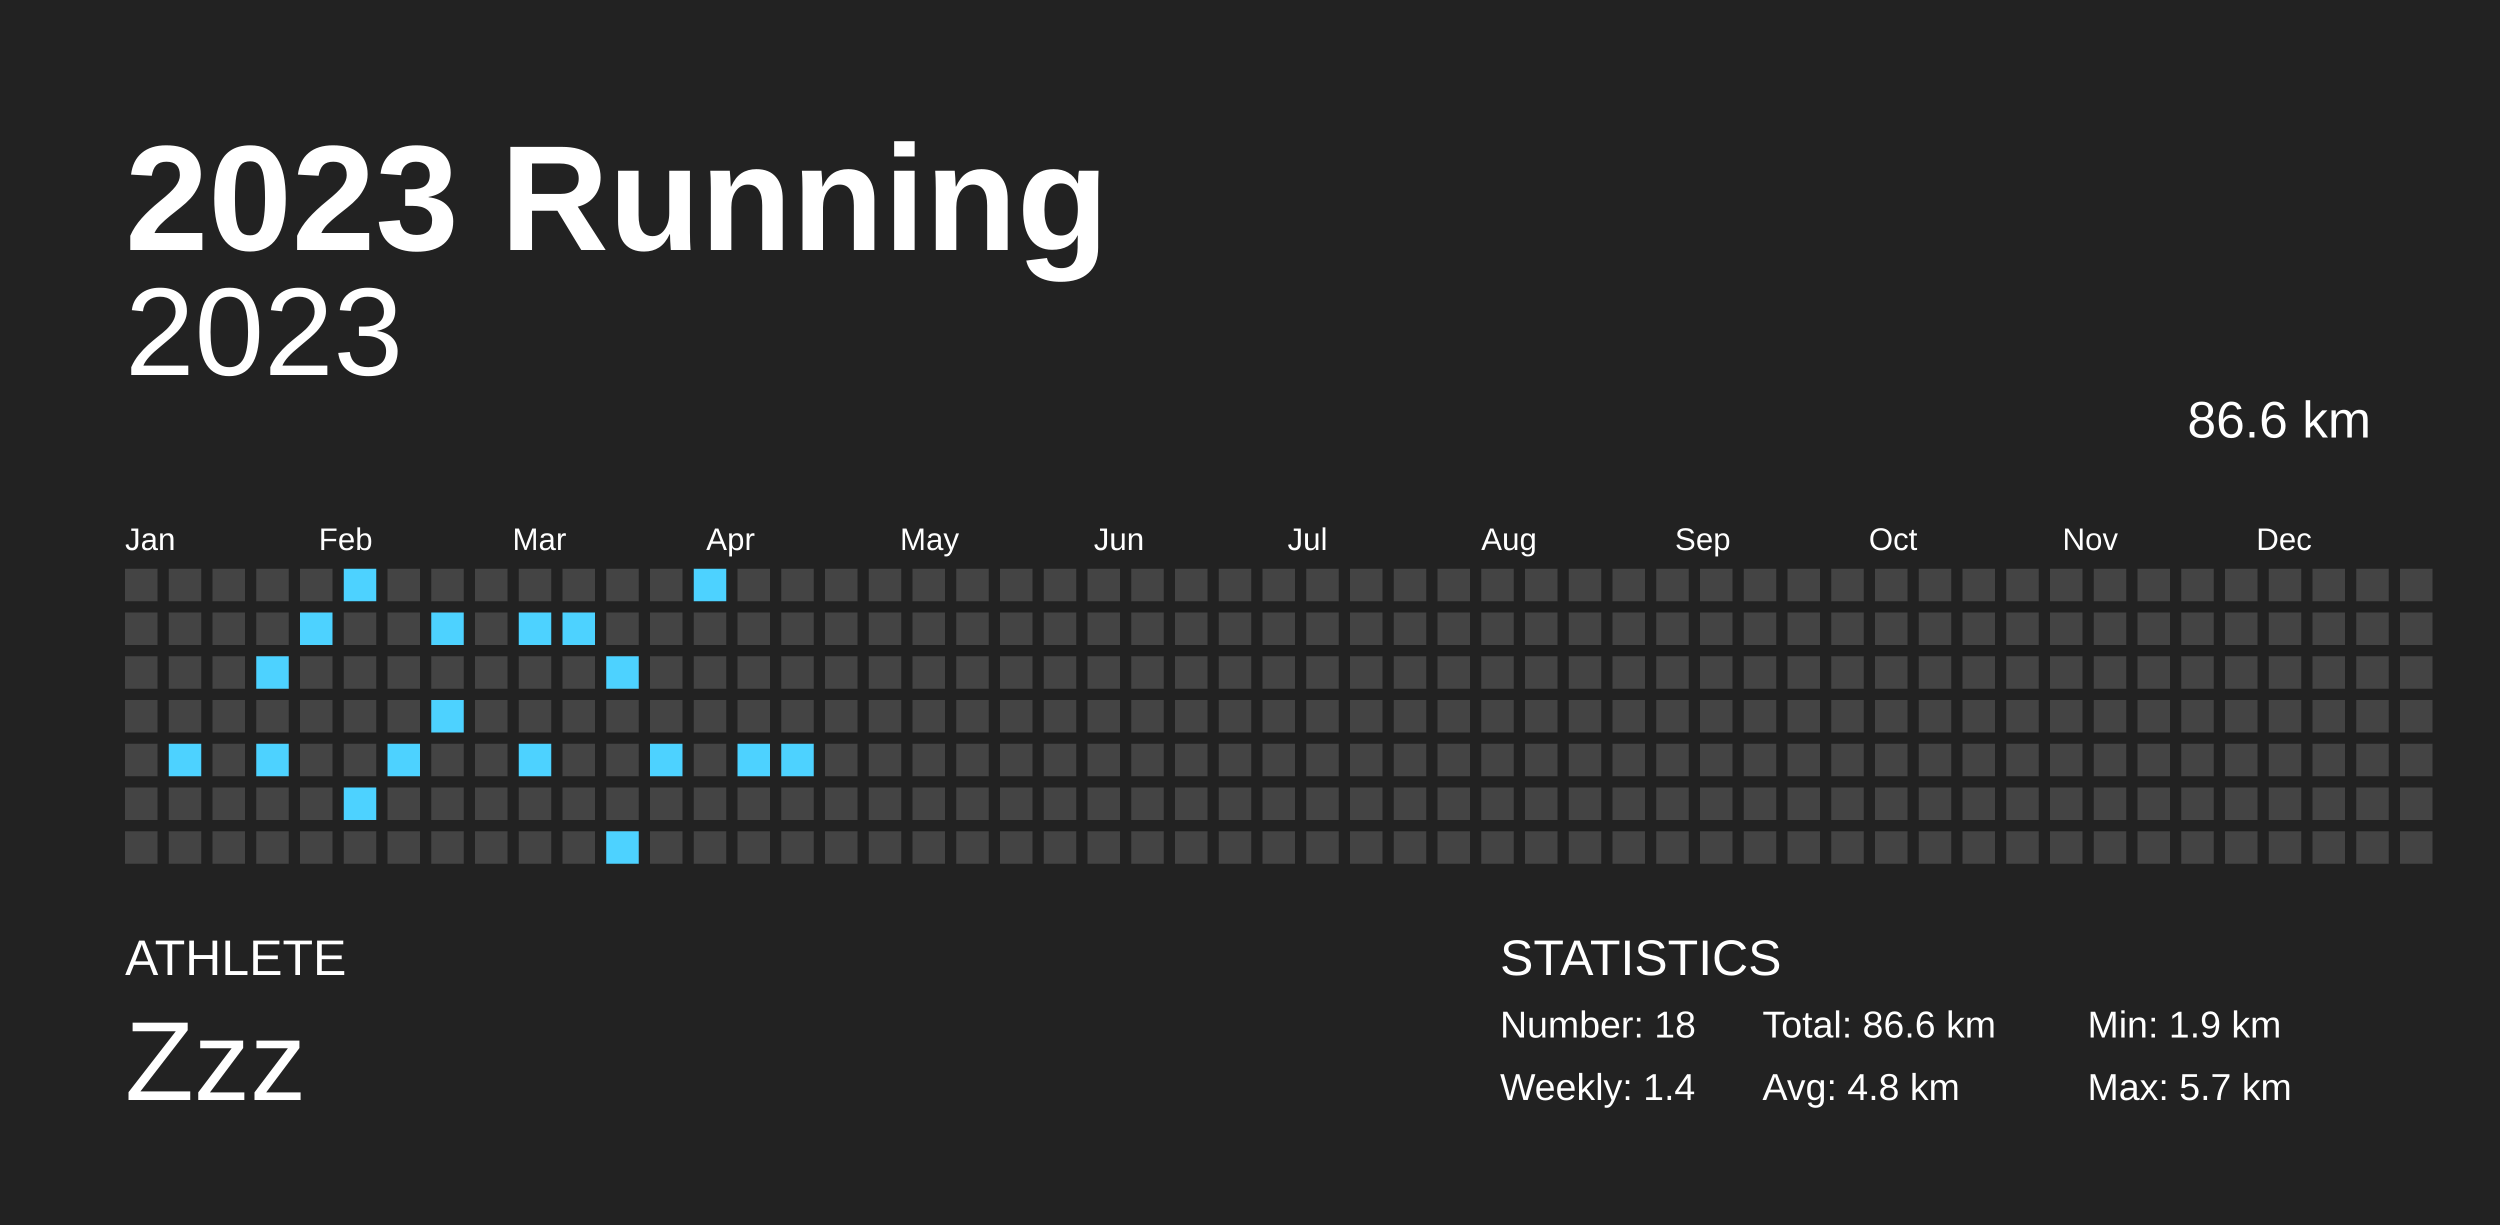
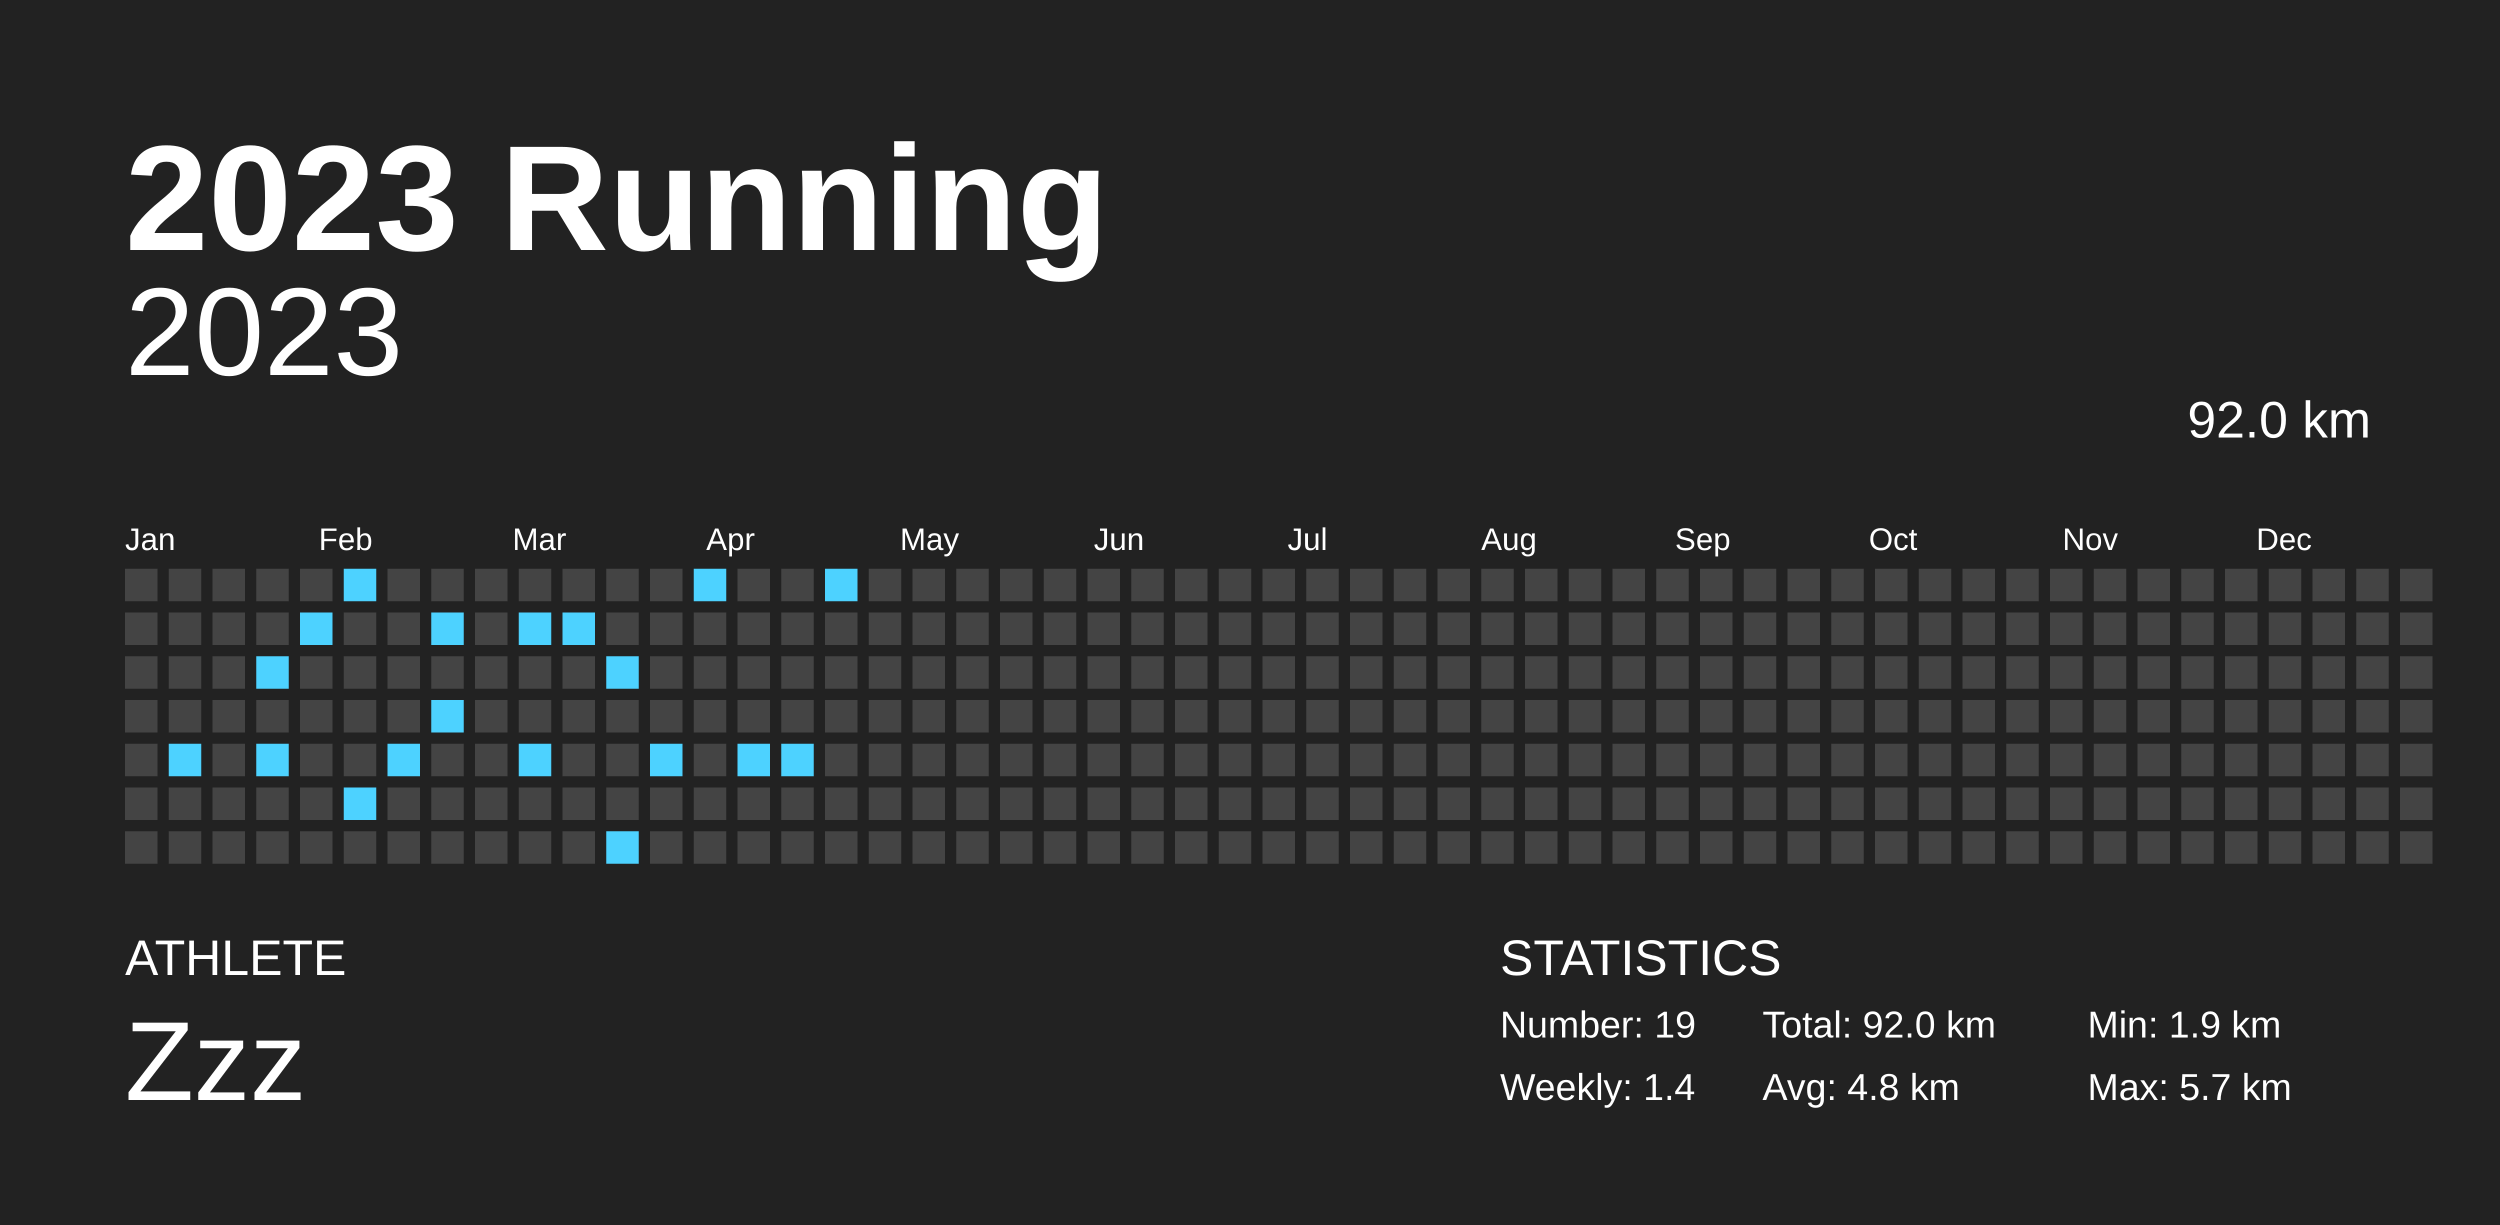
<svg xmlns="http://www.w3.org/2000/svg" baseProfile="full" height="98mm" version="1.1" viewBox="0,0,200,98" width="200mm">
  <defs />
  <rect fill="#222222" height="98" width="200" x="0" y="0" />
  <text fill="#FFFFFF" style="font-size:12px; font-family:Arial; font-weight:bold;" x="10" y="20">2023 Running</text>
  <text fill="#FFFFFF" style="font-size:4px; font-family:Arial" x="10" y="78">ATHLETE</text>
  <text fill="#FFFFFF" style="font-size:9px; font-family:Arial" x="10" y="88">Zzz</text>
  <text fill="#FFFFFF" style="font-size:4px; font-family:Arial" x="120" y="78">STATISTICS</text>
-   <text fill="#FFFFFF" style="font-size:3px; font-family:Arial" x="120" y="83">Number: 18</text>
+   <text fill="#FFFFFF" style="font-size:3px; font-family:Arial" x="120" y="83">Number: 19</text>
  <text fill="#FFFFFF" style="font-size:3px; font-family:Arial" x="120" y="88">Weekly: 1.4</text>
-   <text fill="#FFFFFF" style="font-size:3px; font-family:Arial" x="141" y="83">Total: 86.6 km</text>
+   <text fill="#FFFFFF" style="font-size:3px; font-family:Arial" x="141" y="83">Total: 92.0 km</text>
  <text fill="#FFFFFF" style="font-size:3px; font-family:Arial" x="141" y="88">Avg: 4.8 km</text>
  <text fill="#FFFFFF" style="font-size:3px; font-family:Arial" x="167" y="83">Min: 1.9 km</text>
  <text fill="#FFFFFF" style="font-size:3px; font-family:Arial" x="167" y="88">Max: 5.7 km</text>
  <text alignment-baseline="hanging" fill="#FFFFFF" style="font-size:10.0px; font-family:Arial;" x="10" y="30">2023</text>
-   <text alignment-baseline="hanging" fill="#FFFFFF" style="font-size:4.125px; font-family:Arial;" x="175" y="35">86.6 km</text>
+   <text alignment-baseline="hanging" fill="#FFFFFF" style="font-size:4.125px; font-family:Arial;" x="175" y="35">92.0 km</text>
  <text fill="#FFFFFF" style="font-size:2.5px; font-family:Arial" x="10.0" y="44">Jan</text>
  <text fill="#FFFFFF" style="font-size:2.5px; font-family:Arial" x="25.5" y="44">Feb</text>
  <text fill="#FFFFFF" style="font-size:2.5px; font-family:Arial" x="41.0" y="44">Mar</text>
  <text fill="#FFFFFF" style="font-size:2.5px; font-family:Arial" x="56.5" y="44">Apr</text>
  <text fill="#FFFFFF" style="font-size:2.5px; font-family:Arial" x="72.0" y="44">May</text>
  <text fill="#FFFFFF" style="font-size:2.5px; font-family:Arial" x="87.5" y="44">Jun</text>
  <text fill="#FFFFFF" style="font-size:2.5px; font-family:Arial" x="103.0" y="44">Jul</text>
  <text fill="#FFFFFF" style="font-size:2.5px; font-family:Arial" x="118.5" y="44">Aug</text>
  <text fill="#FFFFFF" style="font-size:2.5px; font-family:Arial" x="134.0" y="44">Sep</text>
  <text fill="#FFFFFF" style="font-size:2.5px; font-family:Arial" x="149.5" y="44">Oct</text>
  <text fill="#FFFFFF" style="font-size:2.5px; font-family:Arial" x="165.0" y="44">Nov</text>
  <text fill="#FFFFFF" style="font-size:2.5px; font-family:Arial" x="180.5" y="44">Dec</text>
  <rect fill="#444444" height="2.6" width="2.6" x="10.0" y="45.5" />
  <rect fill="#444444" height="2.6" width="2.6" x="10.0" y="49.0" />
  <rect fill="#444444" height="2.6" width="2.6" x="10.0" y="52.5" />
  <rect fill="#444444" height="2.6" width="2.6" x="10.0" y="56.0" />
  <rect fill="#444444" height="2.6" width="2.6" x="10.0" y="59.5" />
  <rect fill="#444444" height="2.6" width="2.6" x="10.0" y="63.0" />
  <rect fill="#444444" height="2.6" width="2.6" x="10.0" y="66.5" />
  <rect fill="#444444" height="2.6" width="2.6" x="13.5" y="45.5" />
  <rect fill="#444444" height="2.6" width="2.6" x="13.5" y="49.0" />
  <rect fill="#444444" height="2.6" width="2.6" x="13.5" y="52.5" />
  <rect fill="#444444" height="2.6" width="2.6" x="13.5" y="56.0" />
  <rect fill="#4dd2ff" height="2.6" width="2.6" x="13.5" y="59.5" />
  <rect fill="#444444" height="2.6" width="2.6" x="13.5" y="63.0" />
  <rect fill="#444444" height="2.6" width="2.6" x="13.5" y="66.5" />
  <rect fill="#444444" height="2.6" width="2.6" x="17.0" y="45.5" />
  <rect fill="#444444" height="2.6" width="2.6" x="17.0" y="49.0" />
  <rect fill="#444444" height="2.6" width="2.6" x="17.0" y="52.5" />
  <rect fill="#444444" height="2.6" width="2.6" x="17.0" y="56.0" />
  <rect fill="#444444" height="2.6" width="2.6" x="17.0" y="59.5" />
  <rect fill="#444444" height="2.6" width="2.6" x="17.0" y="63.0" />
  <rect fill="#444444" height="2.6" width="2.6" x="17.0" y="66.5" />
  <rect fill="#444444" height="2.6" width="2.6" x="20.5" y="45.5" />
  <rect fill="#444444" height="2.6" width="2.6" x="20.5" y="49.0" />
  <rect fill="#4dd2ff" height="2.6" width="2.6" x="20.5" y="52.5" />
  <rect fill="#444444" height="2.6" width="2.6" x="20.5" y="56.0" />
  <rect fill="#4dd2ff" height="2.6" width="2.6" x="20.5" y="59.5" />
  <rect fill="#444444" height="2.6" width="2.6" x="20.5" y="63.0" />
  <rect fill="#444444" height="2.6" width="2.6" x="20.5" y="66.5" />
  <rect fill="#444444" height="2.6" width="2.6" x="24.0" y="45.5" />
  <rect fill="#4dd2ff" height="2.6" width="2.6" x="24.0" y="49.0" />
  <rect fill="#444444" height="2.6" width="2.6" x="24.0" y="52.5" />
  <rect fill="#444444" height="2.6" width="2.6" x="24.0" y="56.0" />
  <rect fill="#444444" height="2.6" width="2.6" x="24.0" y="59.5" />
  <rect fill="#444444" height="2.6" width="2.6" x="24.0" y="63.0" />
  <rect fill="#444444" height="2.6" width="2.6" x="24.0" y="66.5" />
  <rect fill="#4dd2ff" height="2.6" width="2.6" x="27.5" y="45.5" />
  <rect fill="#444444" height="2.6" width="2.6" x="27.5" y="49.0" />
  <rect fill="#444444" height="2.6" width="2.6" x="27.5" y="52.5" />
  <rect fill="#444444" height="2.6" width="2.6" x="27.5" y="56.0" />
  <rect fill="#444444" height="2.6" width="2.6" x="27.5" y="59.5" />
  <rect fill="#4dd2ff" height="2.6" width="2.6" x="27.5" y="63.0" />
  <rect fill="#444444" height="2.6" width="2.6" x="27.5" y="66.5" />
  <rect fill="#444444" height="2.6" width="2.6" x="31.0" y="45.5" />
  <rect fill="#444444" height="2.6" width="2.6" x="31.0" y="49.0" />
  <rect fill="#444444" height="2.6" width="2.6" x="31.0" y="52.5" />
  <rect fill="#444444" height="2.6" width="2.6" x="31.0" y="56.0" />
  <rect fill="#4dd2ff" height="2.6" width="2.6" x="31.0" y="59.5" />
  <rect fill="#444444" height="2.6" width="2.6" x="31.0" y="63.0" />
  <rect fill="#444444" height="2.6" width="2.6" x="31.0" y="66.5" />
  <rect fill="#444444" height="2.6" width="2.6" x="34.5" y="45.5" />
  <rect fill="#4dd2ff" height="2.6" width="2.6" x="34.5" y="49.0" />
  <rect fill="#444444" height="2.6" width="2.6" x="34.5" y="52.5" />
  <rect fill="#4dd2ff" height="2.6" width="2.6" x="34.5" y="56.0" />
  <rect fill="#444444" height="2.6" width="2.6" x="34.5" y="59.5" />
  <rect fill="#444444" height="2.6" width="2.6" x="34.5" y="63.0" />
  <rect fill="#444444" height="2.6" width="2.6" x="34.5" y="66.5" />
  <rect fill="#444444" height="2.6" width="2.6" x="38.0" y="45.5" />
  <rect fill="#444444" height="2.6" width="2.6" x="38.0" y="49.0" />
  <rect fill="#444444" height="2.6" width="2.6" x="38.0" y="52.5" />
  <rect fill="#444444" height="2.6" width="2.6" x="38.0" y="56.0" />
  <rect fill="#444444" height="2.6" width="2.6" x="38.0" y="59.5" />
  <rect fill="#444444" height="2.6" width="2.6" x="38.0" y="63.0" />
  <rect fill="#444444" height="2.6" width="2.6" x="38.0" y="66.5" />
  <rect fill="#444444" height="2.6" width="2.6" x="41.5" y="45.5" />
  <rect fill="#4dd2ff" height="2.6" width="2.6" x="41.5" y="49.0" />
  <rect fill="#444444" height="2.6" width="2.6" x="41.5" y="52.5" />
  <rect fill="#444444" height="2.6" width="2.6" x="41.5" y="56.0" />
  <rect fill="#4dd2ff" height="2.6" width="2.6" x="41.5" y="59.5" />
  <rect fill="#444444" height="2.6" width="2.6" x="41.5" y="63.0" />
  <rect fill="#444444" height="2.6" width="2.6" x="41.5" y="66.5" />
  <rect fill="#444444" height="2.6" width="2.6" x="45.0" y="45.5" />
  <rect fill="#4dd2ff" height="2.6" width="2.6" x="45.0" y="49.0" />
  <rect fill="#444444" height="2.6" width="2.6" x="45.0" y="52.5" />
  <rect fill="#444444" height="2.6" width="2.6" x="45.0" y="56.0" />
  <rect fill="#444444" height="2.6" width="2.6" x="45.0" y="59.5" />
  <rect fill="#444444" height="2.6" width="2.6" x="45.0" y="63.0" />
  <rect fill="#444444" height="2.6" width="2.6" x="45.0" y="66.5" />
  <rect fill="#444444" height="2.6" width="2.6" x="48.5" y="45.5" />
  <rect fill="#444444" height="2.6" width="2.6" x="48.5" y="49.0" />
  <rect fill="#4dd2ff" height="2.6" width="2.6" x="48.5" y="52.5" />
  <rect fill="#444444" height="2.6" width="2.6" x="48.5" y="56.0" />
  <rect fill="#444444" height="2.6" width="2.6" x="48.5" y="59.5" />
  <rect fill="#444444" height="2.6" width="2.6" x="48.5" y="63.0" />
  <rect fill="#4dd2ff" height="2.6" width="2.6" x="48.5" y="66.5" />
  <rect fill="#444444" height="2.6" width="2.6" x="52.0" y="45.5" />
  <rect fill="#444444" height="2.6" width="2.6" x="52.0" y="49.0" />
  <rect fill="#444444" height="2.6" width="2.6" x="52.0" y="52.5" />
  <rect fill="#444444" height="2.6" width="2.6" x="52.0" y="56.0" />
  <rect fill="#4dd2ff" height="2.6" width="2.6" x="52.0" y="59.5" />
  <rect fill="#444444" height="2.6" width="2.6" x="52.0" y="63.0" />
  <rect fill="#444444" height="2.6" width="2.6" x="52.0" y="66.5" />
  <rect fill="#4dd2ff" height="2.6" width="2.6" x="55.5" y="45.5" />
  <rect fill="#444444" height="2.6" width="2.6" x="55.5" y="49.0" />
  <rect fill="#444444" height="2.6" width="2.6" x="55.5" y="52.5" />
  <rect fill="#444444" height="2.6" width="2.6" x="55.5" y="56.0" />
  <rect fill="#444444" height="2.6" width="2.6" x="55.5" y="59.5" />
  <rect fill="#444444" height="2.6" width="2.6" x="55.5" y="63.0" />
  <rect fill="#444444" height="2.6" width="2.6" x="55.5" y="66.5" />
  <rect fill="#444444" height="2.6" width="2.6" x="59.0" y="45.5" />
  <rect fill="#444444" height="2.6" width="2.6" x="59.0" y="49.0" />
  <rect fill="#444444" height="2.6" width="2.6" x="59.0" y="52.5" />
  <rect fill="#444444" height="2.6" width="2.6" x="59.0" y="56.0" />
  <rect fill="#4dd2ff" height="2.6" width="2.6" x="59.0" y="59.5" />
  <rect fill="#444444" height="2.6" width="2.6" x="59.0" y="63.0" />
  <rect fill="#444444" height="2.6" width="2.6" x="59.0" y="66.5" />
  <rect fill="#444444" height="2.6" width="2.6" x="62.5" y="45.5" />
  <rect fill="#444444" height="2.6" width="2.6" x="62.5" y="49.0" />
  <rect fill="#444444" height="2.6" width="2.6" x="62.5" y="52.5" />
  <rect fill="#444444" height="2.6" width="2.6" x="62.5" y="56.0" />
  <rect fill="#4dd2ff" height="2.6" width="2.6" x="62.5" y="59.5" />
  <rect fill="#444444" height="2.6" width="2.6" x="62.5" y="63.0" />
  <rect fill="#444444" height="2.6" width="2.6" x="62.5" y="66.5" />
-   <rect fill="#444444" height="2.6" width="2.6" x="66.0" y="45.5" />
+   <rect fill="#4dd2ff" height="2.6" width="2.6" x="66.0" y="45.5" />
  <rect fill="#444444" height="2.6" width="2.6" x="66.0" y="49.0" />
  <rect fill="#444444" height="2.6" width="2.6" x="66.0" y="52.5" />
  <rect fill="#444444" height="2.6" width="2.6" x="66.0" y="56.0" />
  <rect fill="#444444" height="2.6" width="2.6" x="66.0" y="59.5" />
  <rect fill="#444444" height="2.6" width="2.6" x="66.0" y="63.0" />
  <rect fill="#444444" height="2.6" width="2.6" x="66.0" y="66.5" />
  <rect fill="#444444" height="2.6" width="2.6" x="69.5" y="45.5" />
  <rect fill="#444444" height="2.6" width="2.6" x="69.5" y="49.0" />
  <rect fill="#444444" height="2.6" width="2.6" x="69.5" y="52.5" />
  <rect fill="#444444" height="2.6" width="2.6" x="69.5" y="56.0" />
  <rect fill="#444444" height="2.6" width="2.6" x="69.5" y="59.5" />
  <rect fill="#444444" height="2.6" width="2.6" x="69.5" y="63.0" />
  <rect fill="#444444" height="2.6" width="2.6" x="69.5" y="66.5" />
  <rect fill="#444444" height="2.6" width="2.6" x="73.0" y="45.5" />
  <rect fill="#444444" height="2.6" width="2.6" x="73.0" y="49.0" />
  <rect fill="#444444" height="2.6" width="2.6" x="73.0" y="52.5" />
  <rect fill="#444444" height="2.6" width="2.6" x="73.0" y="56.0" />
  <rect fill="#444444" height="2.6" width="2.6" x="73.0" y="59.5" />
  <rect fill="#444444" height="2.6" width="2.6" x="73.0" y="63.0" />
  <rect fill="#444444" height="2.6" width="2.6" x="73.0" y="66.5" />
  <rect fill="#444444" height="2.6" width="2.6" x="76.5" y="45.5" />
  <rect fill="#444444" height="2.6" width="2.6" x="76.5" y="49.0" />
  <rect fill="#444444" height="2.6" width="2.6" x="76.5" y="52.5" />
  <rect fill="#444444" height="2.6" width="2.6" x="76.5" y="56.0" />
  <rect fill="#444444" height="2.6" width="2.6" x="76.5" y="59.5" />
  <rect fill="#444444" height="2.6" width="2.6" x="76.5" y="63.0" />
  <rect fill="#444444" height="2.6" width="2.6" x="76.5" y="66.5" />
  <rect fill="#444444" height="2.6" width="2.6" x="80.0" y="45.5" />
  <rect fill="#444444" height="2.6" width="2.6" x="80.0" y="49.0" />
  <rect fill="#444444" height="2.6" width="2.6" x="80.0" y="52.5" />
  <rect fill="#444444" height="2.6" width="2.6" x="80.0" y="56.0" />
  <rect fill="#444444" height="2.6" width="2.6" x="80.0" y="59.5" />
  <rect fill="#444444" height="2.6" width="2.6" x="80.0" y="63.0" />
  <rect fill="#444444" height="2.6" width="2.6" x="80.0" y="66.5" />
  <rect fill="#444444" height="2.6" width="2.6" x="83.5" y="45.5" />
  <rect fill="#444444" height="2.6" width="2.6" x="83.5" y="49.0" />
  <rect fill="#444444" height="2.6" width="2.6" x="83.5" y="52.5" />
  <rect fill="#444444" height="2.6" width="2.6" x="83.5" y="56.0" />
  <rect fill="#444444" height="2.6" width="2.6" x="83.5" y="59.5" />
  <rect fill="#444444" height="2.6" width="2.6" x="83.5" y="63.0" />
  <rect fill="#444444" height="2.6" width="2.6" x="83.5" y="66.5" />
  <rect fill="#444444" height="2.6" width="2.6" x="87.0" y="45.5" />
  <rect fill="#444444" height="2.6" width="2.6" x="87.0" y="49.0" />
  <rect fill="#444444" height="2.6" width="2.6" x="87.0" y="52.5" />
  <rect fill="#444444" height="2.6" width="2.6" x="87.0" y="56.0" />
  <rect fill="#444444" height="2.6" width="2.6" x="87.0" y="59.5" />
  <rect fill="#444444" height="2.6" width="2.6" x="87.0" y="63.0" />
  <rect fill="#444444" height="2.6" width="2.6" x="87.0" y="66.5" />
  <rect fill="#444444" height="2.6" width="2.6" x="90.5" y="45.5" />
  <rect fill="#444444" height="2.6" width="2.6" x="90.5" y="49.0" />
  <rect fill="#444444" height="2.6" width="2.6" x="90.5" y="52.5" />
  <rect fill="#444444" height="2.6" width="2.6" x="90.5" y="56.0" />
  <rect fill="#444444" height="2.6" width="2.6" x="90.5" y="59.5" />
  <rect fill="#444444" height="2.6" width="2.6" x="90.5" y="63.0" />
  <rect fill="#444444" height="2.6" width="2.6" x="90.5" y="66.5" />
  <rect fill="#444444" height="2.6" width="2.6" x="94.0" y="45.5" />
  <rect fill="#444444" height="2.6" width="2.6" x="94.0" y="49.0" />
  <rect fill="#444444" height="2.6" width="2.6" x="94.0" y="52.5" />
  <rect fill="#444444" height="2.6" width="2.6" x="94.0" y="56.0" />
  <rect fill="#444444" height="2.6" width="2.6" x="94.0" y="59.5" />
  <rect fill="#444444" height="2.6" width="2.6" x="94.0" y="63.0" />
  <rect fill="#444444" height="2.6" width="2.6" x="94.0" y="66.5" />
  <rect fill="#444444" height="2.6" width="2.6" x="97.5" y="45.5" />
  <rect fill="#444444" height="2.6" width="2.6" x="97.5" y="49.0" />
  <rect fill="#444444" height="2.6" width="2.6" x="97.5" y="52.5" />
  <rect fill="#444444" height="2.6" width="2.6" x="97.5" y="56.0" />
  <rect fill="#444444" height="2.6" width="2.6" x="97.5" y="59.5" />
  <rect fill="#444444" height="2.6" width="2.6" x="97.5" y="63.0" />
  <rect fill="#444444" height="2.6" width="2.6" x="97.5" y="66.5" />
  <rect fill="#444444" height="2.6" width="2.6" x="101.0" y="45.5" />
  <rect fill="#444444" height="2.6" width="2.6" x="101.0" y="49.0" />
  <rect fill="#444444" height="2.6" width="2.6" x="101.0" y="52.5" />
  <rect fill="#444444" height="2.6" width="2.6" x="101.0" y="56.0" />
  <rect fill="#444444" height="2.6" width="2.6" x="101.0" y="59.5" />
  <rect fill="#444444" height="2.6" width="2.6" x="101.0" y="63.0" />
  <rect fill="#444444" height="2.6" width="2.6" x="101.0" y="66.5" />
  <rect fill="#444444" height="2.6" width="2.6" x="104.5" y="45.5" />
  <rect fill="#444444" height="2.6" width="2.6" x="104.5" y="49.0" />
  <rect fill="#444444" height="2.6" width="2.6" x="104.5" y="52.5" />
  <rect fill="#444444" height="2.6" width="2.6" x="104.5" y="56.0" />
  <rect fill="#444444" height="2.6" width="2.6" x="104.5" y="59.5" />
  <rect fill="#444444" height="2.6" width="2.6" x="104.5" y="63.0" />
  <rect fill="#444444" height="2.6" width="2.6" x="104.5" y="66.5" />
  <rect fill="#444444" height="2.6" width="2.6" x="108.0" y="45.5" />
  <rect fill="#444444" height="2.6" width="2.6" x="108.0" y="49.0" />
  <rect fill="#444444" height="2.6" width="2.6" x="108.0" y="52.5" />
  <rect fill="#444444" height="2.6" width="2.6" x="108.0" y="56.0" />
  <rect fill="#444444" height="2.6" width="2.6" x="108.0" y="59.5" />
  <rect fill="#444444" height="2.6" width="2.6" x="108.0" y="63.0" />
  <rect fill="#444444" height="2.6" width="2.6" x="108.0" y="66.5" />
  <rect fill="#444444" height="2.6" width="2.6" x="111.5" y="45.5" />
  <rect fill="#444444" height="2.6" width="2.6" x="111.5" y="49.0" />
  <rect fill="#444444" height="2.6" width="2.6" x="111.5" y="52.5" />
  <rect fill="#444444" height="2.6" width="2.6" x="111.5" y="56.0" />
  <rect fill="#444444" height="2.6" width="2.6" x="111.5" y="59.5" />
  <rect fill="#444444" height="2.6" width="2.6" x="111.5" y="63.0" />
  <rect fill="#444444" height="2.6" width="2.6" x="111.5" y="66.5" />
  <rect fill="#444444" height="2.6" width="2.6" x="115.0" y="45.5" />
  <rect fill="#444444" height="2.6" width="2.6" x="115.0" y="49.0" />
  <rect fill="#444444" height="2.6" width="2.6" x="115.0" y="52.5" />
  <rect fill="#444444" height="2.6" width="2.6" x="115.0" y="56.0" />
  <rect fill="#444444" height="2.6" width="2.6" x="115.0" y="59.5" />
  <rect fill="#444444" height="2.6" width="2.6" x="115.0" y="63.0" />
  <rect fill="#444444" height="2.6" width="2.6" x="115.0" y="66.5" />
  <rect fill="#444444" height="2.6" width="2.6" x="118.5" y="45.5" />
  <rect fill="#444444" height="2.6" width="2.6" x="118.5" y="49.0" />
  <rect fill="#444444" height="2.6" width="2.6" x="118.5" y="52.5" />
  <rect fill="#444444" height="2.6" width="2.6" x="118.5" y="56.0" />
  <rect fill="#444444" height="2.6" width="2.6" x="118.5" y="59.5" />
  <rect fill="#444444" height="2.6" width="2.6" x="118.5" y="63.0" />
  <rect fill="#444444" height="2.6" width="2.6" x="118.5" y="66.5" />
  <rect fill="#444444" height="2.6" width="2.6" x="122.0" y="45.5" />
  <rect fill="#444444" height="2.6" width="2.6" x="122.0" y="49.0" />
  <rect fill="#444444" height="2.6" width="2.6" x="122.0" y="52.5" />
  <rect fill="#444444" height="2.6" width="2.6" x="122.0" y="56.0" />
  <rect fill="#444444" height="2.6" width="2.6" x="122.0" y="59.5" />
  <rect fill="#444444" height="2.6" width="2.6" x="122.0" y="63.0" />
  <rect fill="#444444" height="2.6" width="2.6" x="122.0" y="66.5" />
  <rect fill="#444444" height="2.6" width="2.6" x="125.5" y="45.5" />
  <rect fill="#444444" height="2.6" width="2.6" x="125.5" y="49.0" />
  <rect fill="#444444" height="2.6" width="2.6" x="125.5" y="52.5" />
  <rect fill="#444444" height="2.6" width="2.6" x="125.5" y="56.0" />
  <rect fill="#444444" height="2.6" width="2.6" x="125.5" y="59.5" />
  <rect fill="#444444" height="2.6" width="2.6" x="125.5" y="63.0" />
  <rect fill="#444444" height="2.6" width="2.6" x="125.5" y="66.5" />
  <rect fill="#444444" height="2.6" width="2.6" x="129.0" y="45.5" />
  <rect fill="#444444" height="2.6" width="2.6" x="129.0" y="49.0" />
  <rect fill="#444444" height="2.6" width="2.6" x="129.0" y="52.5" />
  <rect fill="#444444" height="2.6" width="2.6" x="129.0" y="56.0" />
  <rect fill="#444444" height="2.6" width="2.6" x="129.0" y="59.5" />
  <rect fill="#444444" height="2.6" width="2.6" x="129.0" y="63.0" />
  <rect fill="#444444" height="2.6" width="2.6" x="129.0" y="66.5" />
  <rect fill="#444444" height="2.6" width="2.6" x="132.5" y="45.5" />
  <rect fill="#444444" height="2.6" width="2.6" x="132.5" y="49.0" />
  <rect fill="#444444" height="2.6" width="2.6" x="132.5" y="52.5" />
  <rect fill="#444444" height="2.6" width="2.6" x="132.5" y="56.0" />
  <rect fill="#444444" height="2.6" width="2.6" x="132.5" y="59.5" />
  <rect fill="#444444" height="2.6" width="2.6" x="132.5" y="63.0" />
  <rect fill="#444444" height="2.6" width="2.6" x="132.5" y="66.5" />
  <rect fill="#444444" height="2.6" width="2.6" x="136.0" y="45.5" />
  <rect fill="#444444" height="2.6" width="2.6" x="136.0" y="49.0" />
  <rect fill="#444444" height="2.6" width="2.6" x="136.0" y="52.5" />
  <rect fill="#444444" height="2.6" width="2.6" x="136.0" y="56.0" />
  <rect fill="#444444" height="2.6" width="2.6" x="136.0" y="59.5" />
  <rect fill="#444444" height="2.6" width="2.6" x="136.0" y="63.0" />
  <rect fill="#444444" height="2.6" width="2.6" x="136.0" y="66.5" />
  <rect fill="#444444" height="2.6" width="2.6" x="139.5" y="45.5" />
  <rect fill="#444444" height="2.6" width="2.6" x="139.5" y="49.0" />
  <rect fill="#444444" height="2.6" width="2.6" x="139.5" y="52.5" />
  <rect fill="#444444" height="2.6" width="2.6" x="139.5" y="56.0" />
  <rect fill="#444444" height="2.6" width="2.6" x="139.5" y="59.5" />
  <rect fill="#444444" height="2.6" width="2.6" x="139.5" y="63.0" />
  <rect fill="#444444" height="2.6" width="2.6" x="139.5" y="66.5" />
  <rect fill="#444444" height="2.6" width="2.6" x="143.0" y="45.5" />
  <rect fill="#444444" height="2.6" width="2.6" x="143.0" y="49.0" />
  <rect fill="#444444" height="2.6" width="2.6" x="143.0" y="52.5" />
  <rect fill="#444444" height="2.6" width="2.6" x="143.0" y="56.0" />
  <rect fill="#444444" height="2.6" width="2.6" x="143.0" y="59.5" />
  <rect fill="#444444" height="2.6" width="2.6" x="143.0" y="63.0" />
  <rect fill="#444444" height="2.6" width="2.6" x="143.0" y="66.5" />
  <rect fill="#444444" height="2.6" width="2.6" x="146.5" y="45.5" />
  <rect fill="#444444" height="2.6" width="2.6" x="146.5" y="49.0" />
  <rect fill="#444444" height="2.6" width="2.6" x="146.5" y="52.5" />
  <rect fill="#444444" height="2.6" width="2.6" x="146.5" y="56.0" />
  <rect fill="#444444" height="2.6" width="2.6" x="146.5" y="59.5" />
  <rect fill="#444444" height="2.6" width="2.6" x="146.5" y="63.0" />
  <rect fill="#444444" height="2.6" width="2.6" x="146.5" y="66.5" />
  <rect fill="#444444" height="2.6" width="2.6" x="150.0" y="45.5" />
  <rect fill="#444444" height="2.6" width="2.6" x="150.0" y="49.0" />
  <rect fill="#444444" height="2.6" width="2.6" x="150.0" y="52.5" />
  <rect fill="#444444" height="2.6" width="2.6" x="150.0" y="56.0" />
  <rect fill="#444444" height="2.6" width="2.6" x="150.0" y="59.5" />
  <rect fill="#444444" height="2.6" width="2.6" x="150.0" y="63.0" />
  <rect fill="#444444" height="2.6" width="2.6" x="150.0" y="66.5" />
  <rect fill="#444444" height="2.6" width="2.6" x="153.5" y="45.5" />
  <rect fill="#444444" height="2.6" width="2.6" x="153.5" y="49.0" />
  <rect fill="#444444" height="2.6" width="2.6" x="153.5" y="52.5" />
  <rect fill="#444444" height="2.6" width="2.6" x="153.5" y="56.0" />
  <rect fill="#444444" height="2.6" width="2.6" x="153.5" y="59.5" />
  <rect fill="#444444" height="2.6" width="2.6" x="153.5" y="63.0" />
  <rect fill="#444444" height="2.6" width="2.6" x="153.5" y="66.5" />
  <rect fill="#444444" height="2.6" width="2.6" x="157.0" y="45.5" />
  <rect fill="#444444" height="2.6" width="2.6" x="157.0" y="49.0" />
  <rect fill="#444444" height="2.6" width="2.6" x="157.0" y="52.5" />
  <rect fill="#444444" height="2.6" width="2.6" x="157.0" y="56.0" />
  <rect fill="#444444" height="2.6" width="2.6" x="157.0" y="59.5" />
  <rect fill="#444444" height="2.6" width="2.6" x="157.0" y="63.0" />
  <rect fill="#444444" height="2.6" width="2.6" x="157.0" y="66.5" />
  <rect fill="#444444" height="2.6" width="2.6" x="160.5" y="45.5" />
  <rect fill="#444444" height="2.6" width="2.6" x="160.5" y="49.0" />
  <rect fill="#444444" height="2.6" width="2.6" x="160.5" y="52.5" />
  <rect fill="#444444" height="2.6" width="2.6" x="160.5" y="56.0" />
  <rect fill="#444444" height="2.6" width="2.6" x="160.5" y="59.5" />
  <rect fill="#444444" height="2.6" width="2.6" x="160.5" y="63.0" />
  <rect fill="#444444" height="2.6" width="2.6" x="160.5" y="66.5" />
  <rect fill="#444444" height="2.6" width="2.6" x="164.0" y="45.5" />
  <rect fill="#444444" height="2.6" width="2.6" x="164.0" y="49.0" />
  <rect fill="#444444" height="2.6" width="2.6" x="164.0" y="52.5" />
  <rect fill="#444444" height="2.6" width="2.6" x="164.0" y="56.0" />
  <rect fill="#444444" height="2.6" width="2.6" x="164.0" y="59.5" />
  <rect fill="#444444" height="2.6" width="2.6" x="164.0" y="63.0" />
  <rect fill="#444444" height="2.6" width="2.6" x="164.0" y="66.5" />
  <rect fill="#444444" height="2.6" width="2.6" x="167.5" y="45.5" />
  <rect fill="#444444" height="2.6" width="2.6" x="167.5" y="49.0" />
  <rect fill="#444444" height="2.6" width="2.6" x="167.5" y="52.5" />
  <rect fill="#444444" height="2.6" width="2.6" x="167.5" y="56.0" />
  <rect fill="#444444" height="2.6" width="2.6" x="167.5" y="59.5" />
  <rect fill="#444444" height="2.6" width="2.6" x="167.5" y="63.0" />
  <rect fill="#444444" height="2.6" width="2.6" x="167.5" y="66.5" />
  <rect fill="#444444" height="2.6" width="2.6" x="171.0" y="45.5" />
  <rect fill="#444444" height="2.6" width="2.6" x="171.0" y="49.0" />
  <rect fill="#444444" height="2.6" width="2.6" x="171.0" y="52.5" />
  <rect fill="#444444" height="2.6" width="2.6" x="171.0" y="56.0" />
  <rect fill="#444444" height="2.6" width="2.6" x="171.0" y="59.5" />
  <rect fill="#444444" height="2.6" width="2.6" x="171.0" y="63.0" />
  <rect fill="#444444" height="2.6" width="2.6" x="171.0" y="66.5" />
  <rect fill="#444444" height="2.6" width="2.6" x="174.5" y="45.5" />
  <rect fill="#444444" height="2.6" width="2.6" x="174.5" y="49.0" />
  <rect fill="#444444" height="2.6" width="2.6" x="174.5" y="52.5" />
  <rect fill="#444444" height="2.6" width="2.6" x="174.5" y="56.0" />
  <rect fill="#444444" height="2.6" width="2.6" x="174.5" y="59.5" />
  <rect fill="#444444" height="2.6" width="2.6" x="174.5" y="63.0" />
  <rect fill="#444444" height="2.6" width="2.6" x="174.5" y="66.5" />
  <rect fill="#444444" height="2.6" width="2.6" x="178.0" y="45.5" />
  <rect fill="#444444" height="2.6" width="2.6" x="178.0" y="49.0" />
  <rect fill="#444444" height="2.6" width="2.6" x="178.0" y="52.5" />
  <rect fill="#444444" height="2.6" width="2.6" x="178.0" y="56.0" />
  <rect fill="#444444" height="2.6" width="2.6" x="178.0" y="59.5" />
  <rect fill="#444444" height="2.6" width="2.6" x="178.0" y="63.0" />
  <rect fill="#444444" height="2.6" width="2.6" x="178.0" y="66.5" />
  <rect fill="#444444" height="2.6" width="2.6" x="181.5" y="45.5" />
  <rect fill="#444444" height="2.6" width="2.6" x="181.5" y="49.0" />
  <rect fill="#444444" height="2.6" width="2.6" x="181.5" y="52.5" />
  <rect fill="#444444" height="2.6" width="2.6" x="181.5" y="56.0" />
  <rect fill="#444444" height="2.6" width="2.6" x="181.5" y="59.5" />
  <rect fill="#444444" height="2.6" width="2.6" x="181.5" y="63.0" />
  <rect fill="#444444" height="2.6" width="2.6" x="181.5" y="66.5" />
  <rect fill="#444444" height="2.6" width="2.6" x="185.0" y="45.5" />
  <rect fill="#444444" height="2.6" width="2.6" x="185.0" y="49.0" />
  <rect fill="#444444" height="2.6" width="2.6" x="185.0" y="52.5" />
  <rect fill="#444444" height="2.6" width="2.6" x="185.0" y="56.0" />
  <rect fill="#444444" height="2.6" width="2.6" x="185.0" y="59.5" />
  <rect fill="#444444" height="2.6" width="2.6" x="185.0" y="63.0" />
  <rect fill="#444444" height="2.6" width="2.6" x="185.0" y="66.5" />
  <rect fill="#444444" height="2.6" width="2.6" x="188.5" y="45.5" />
  <rect fill="#444444" height="2.6" width="2.6" x="188.5" y="49.0" />
  <rect fill="#444444" height="2.6" width="2.6" x="188.5" y="52.5" />
  <rect fill="#444444" height="2.6" width="2.6" x="188.5" y="56.0" />
  <rect fill="#444444" height="2.6" width="2.6" x="188.5" y="59.5" />
  <rect fill="#444444" height="2.6" width="2.6" x="188.5" y="63.0" />
  <rect fill="#444444" height="2.6" width="2.6" x="188.5" y="66.5" />
  <rect fill="#444444" height="2.6" width="2.6" x="192.0" y="45.5" />
  <rect fill="#444444" height="2.6" width="2.6" x="192.0" y="49.0" />
  <rect fill="#444444" height="2.6" width="2.6" x="192.0" y="52.5" />
  <rect fill="#444444" height="2.6" width="2.6" x="192.0" y="56.0" />
  <rect fill="#444444" height="2.6" width="2.6" x="192.0" y="59.5" />
  <rect fill="#444444" height="2.6" width="2.6" x="192.0" y="63.0" />
  <rect fill="#444444" height="2.6" width="2.6" x="192.0" y="66.5" />
</svg>
